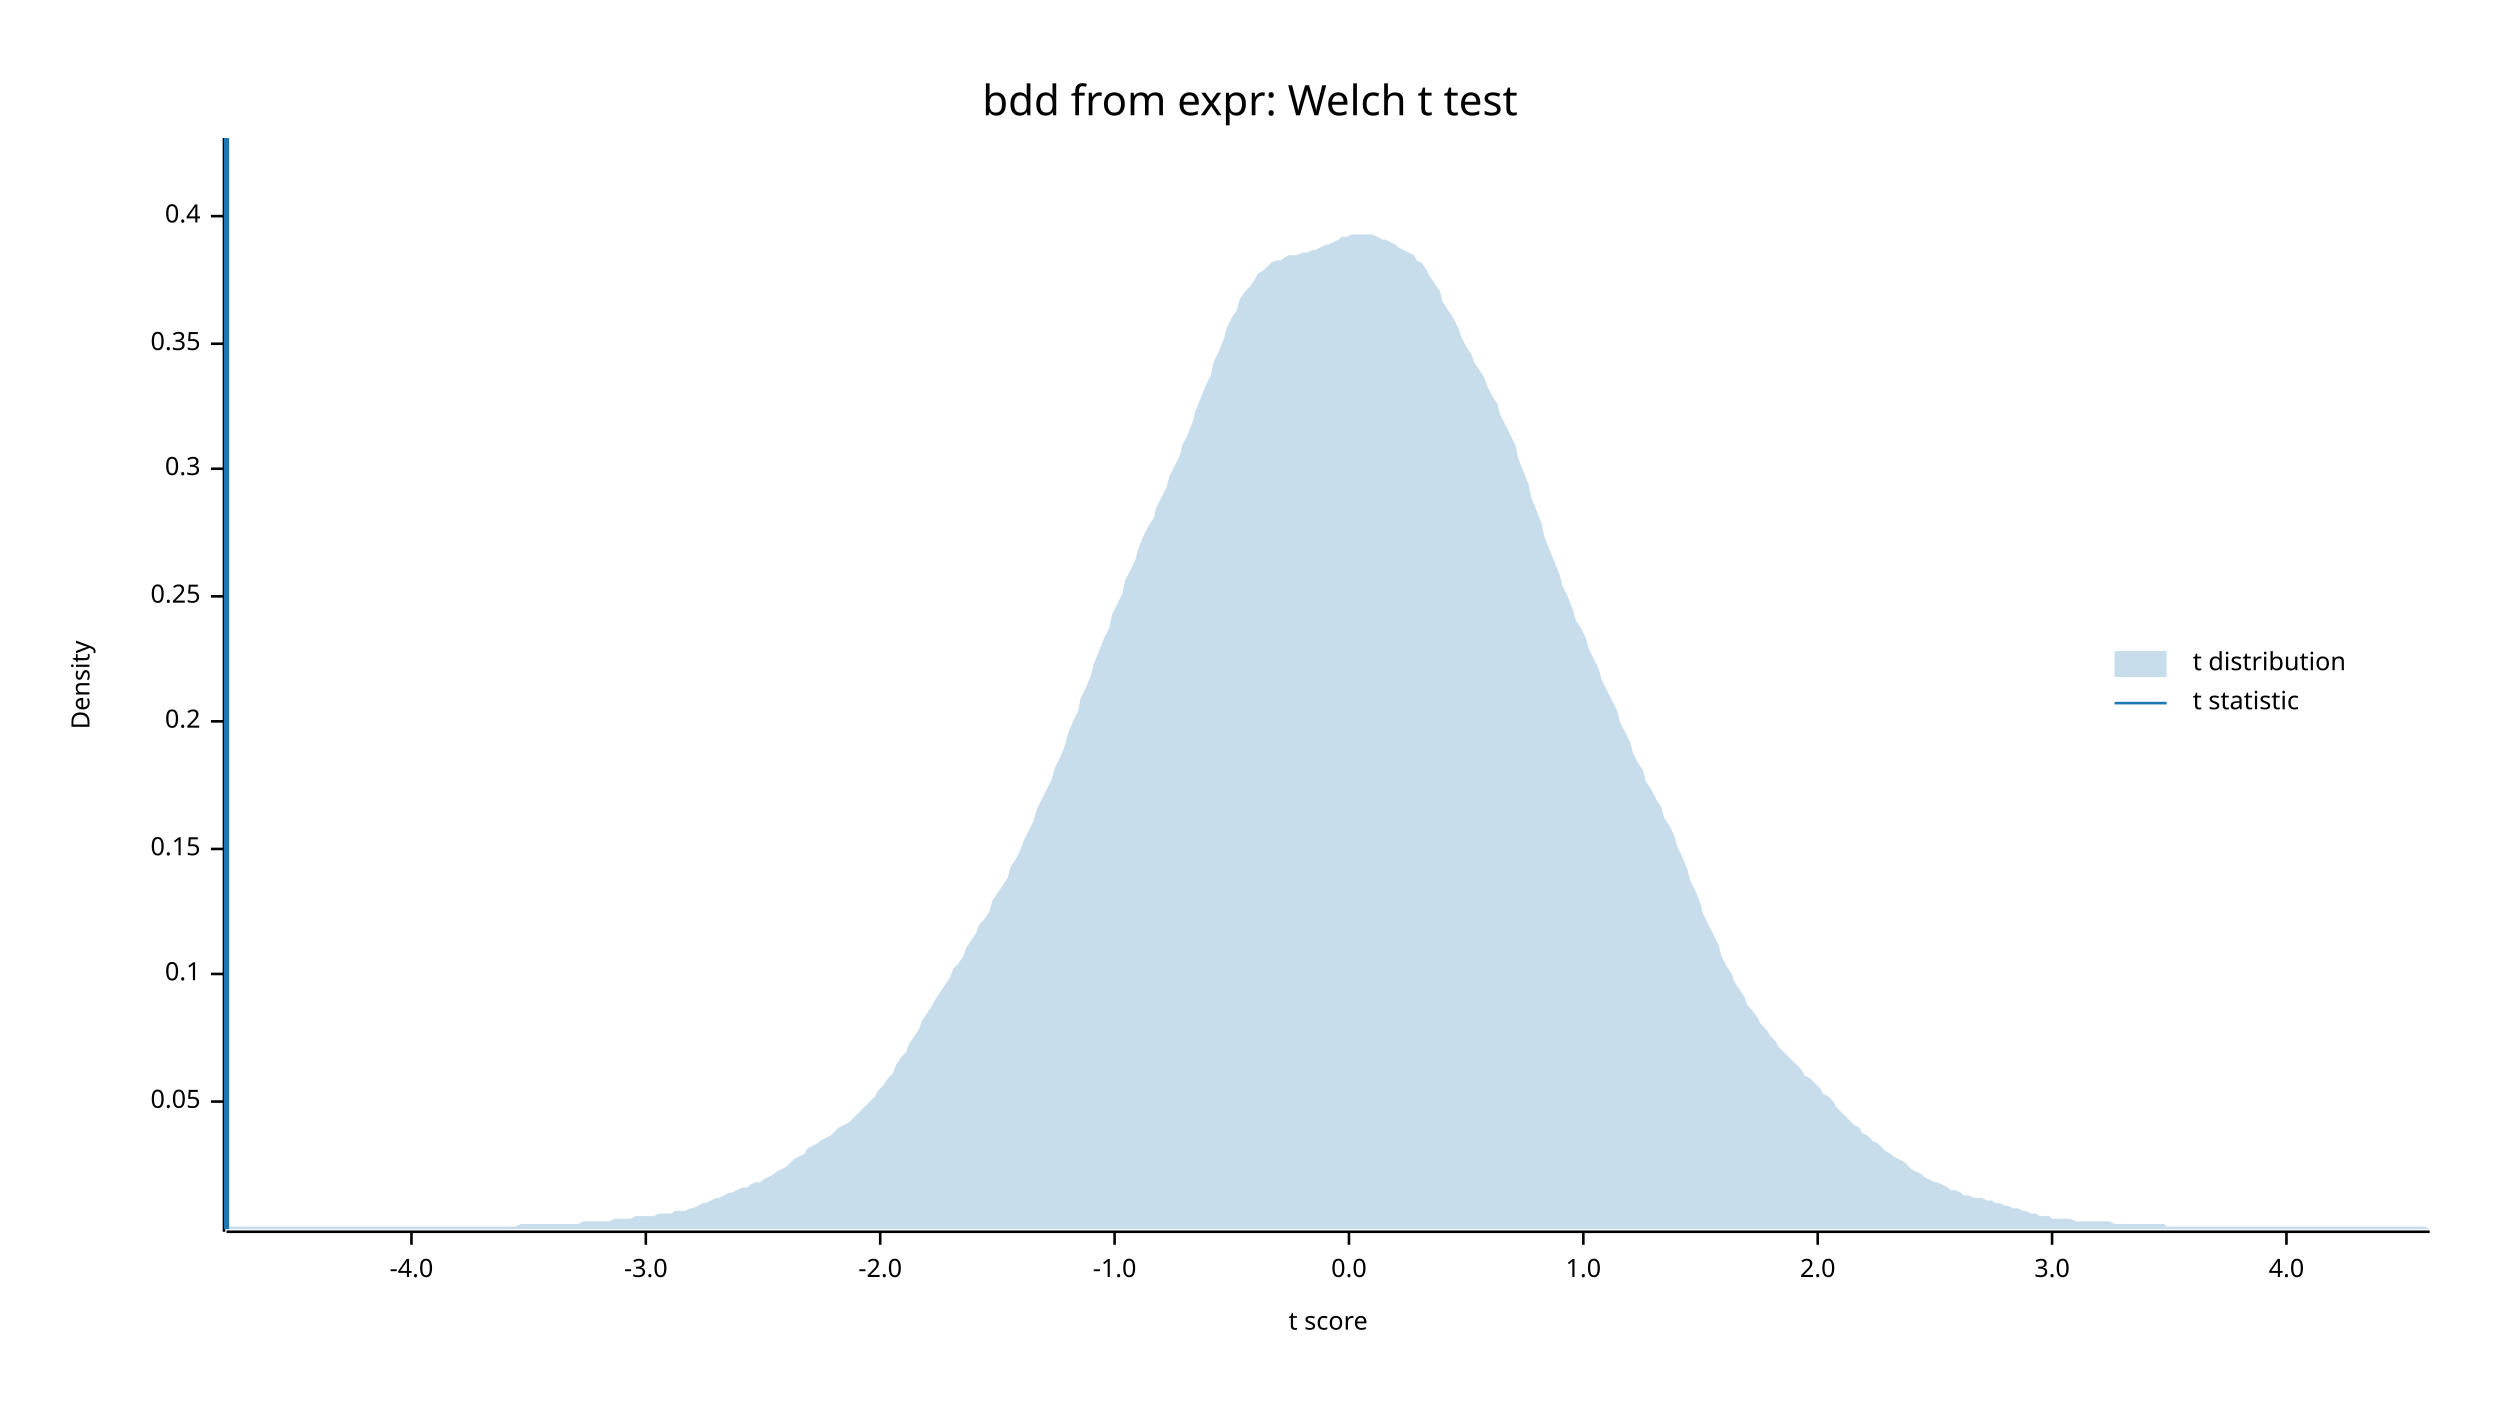
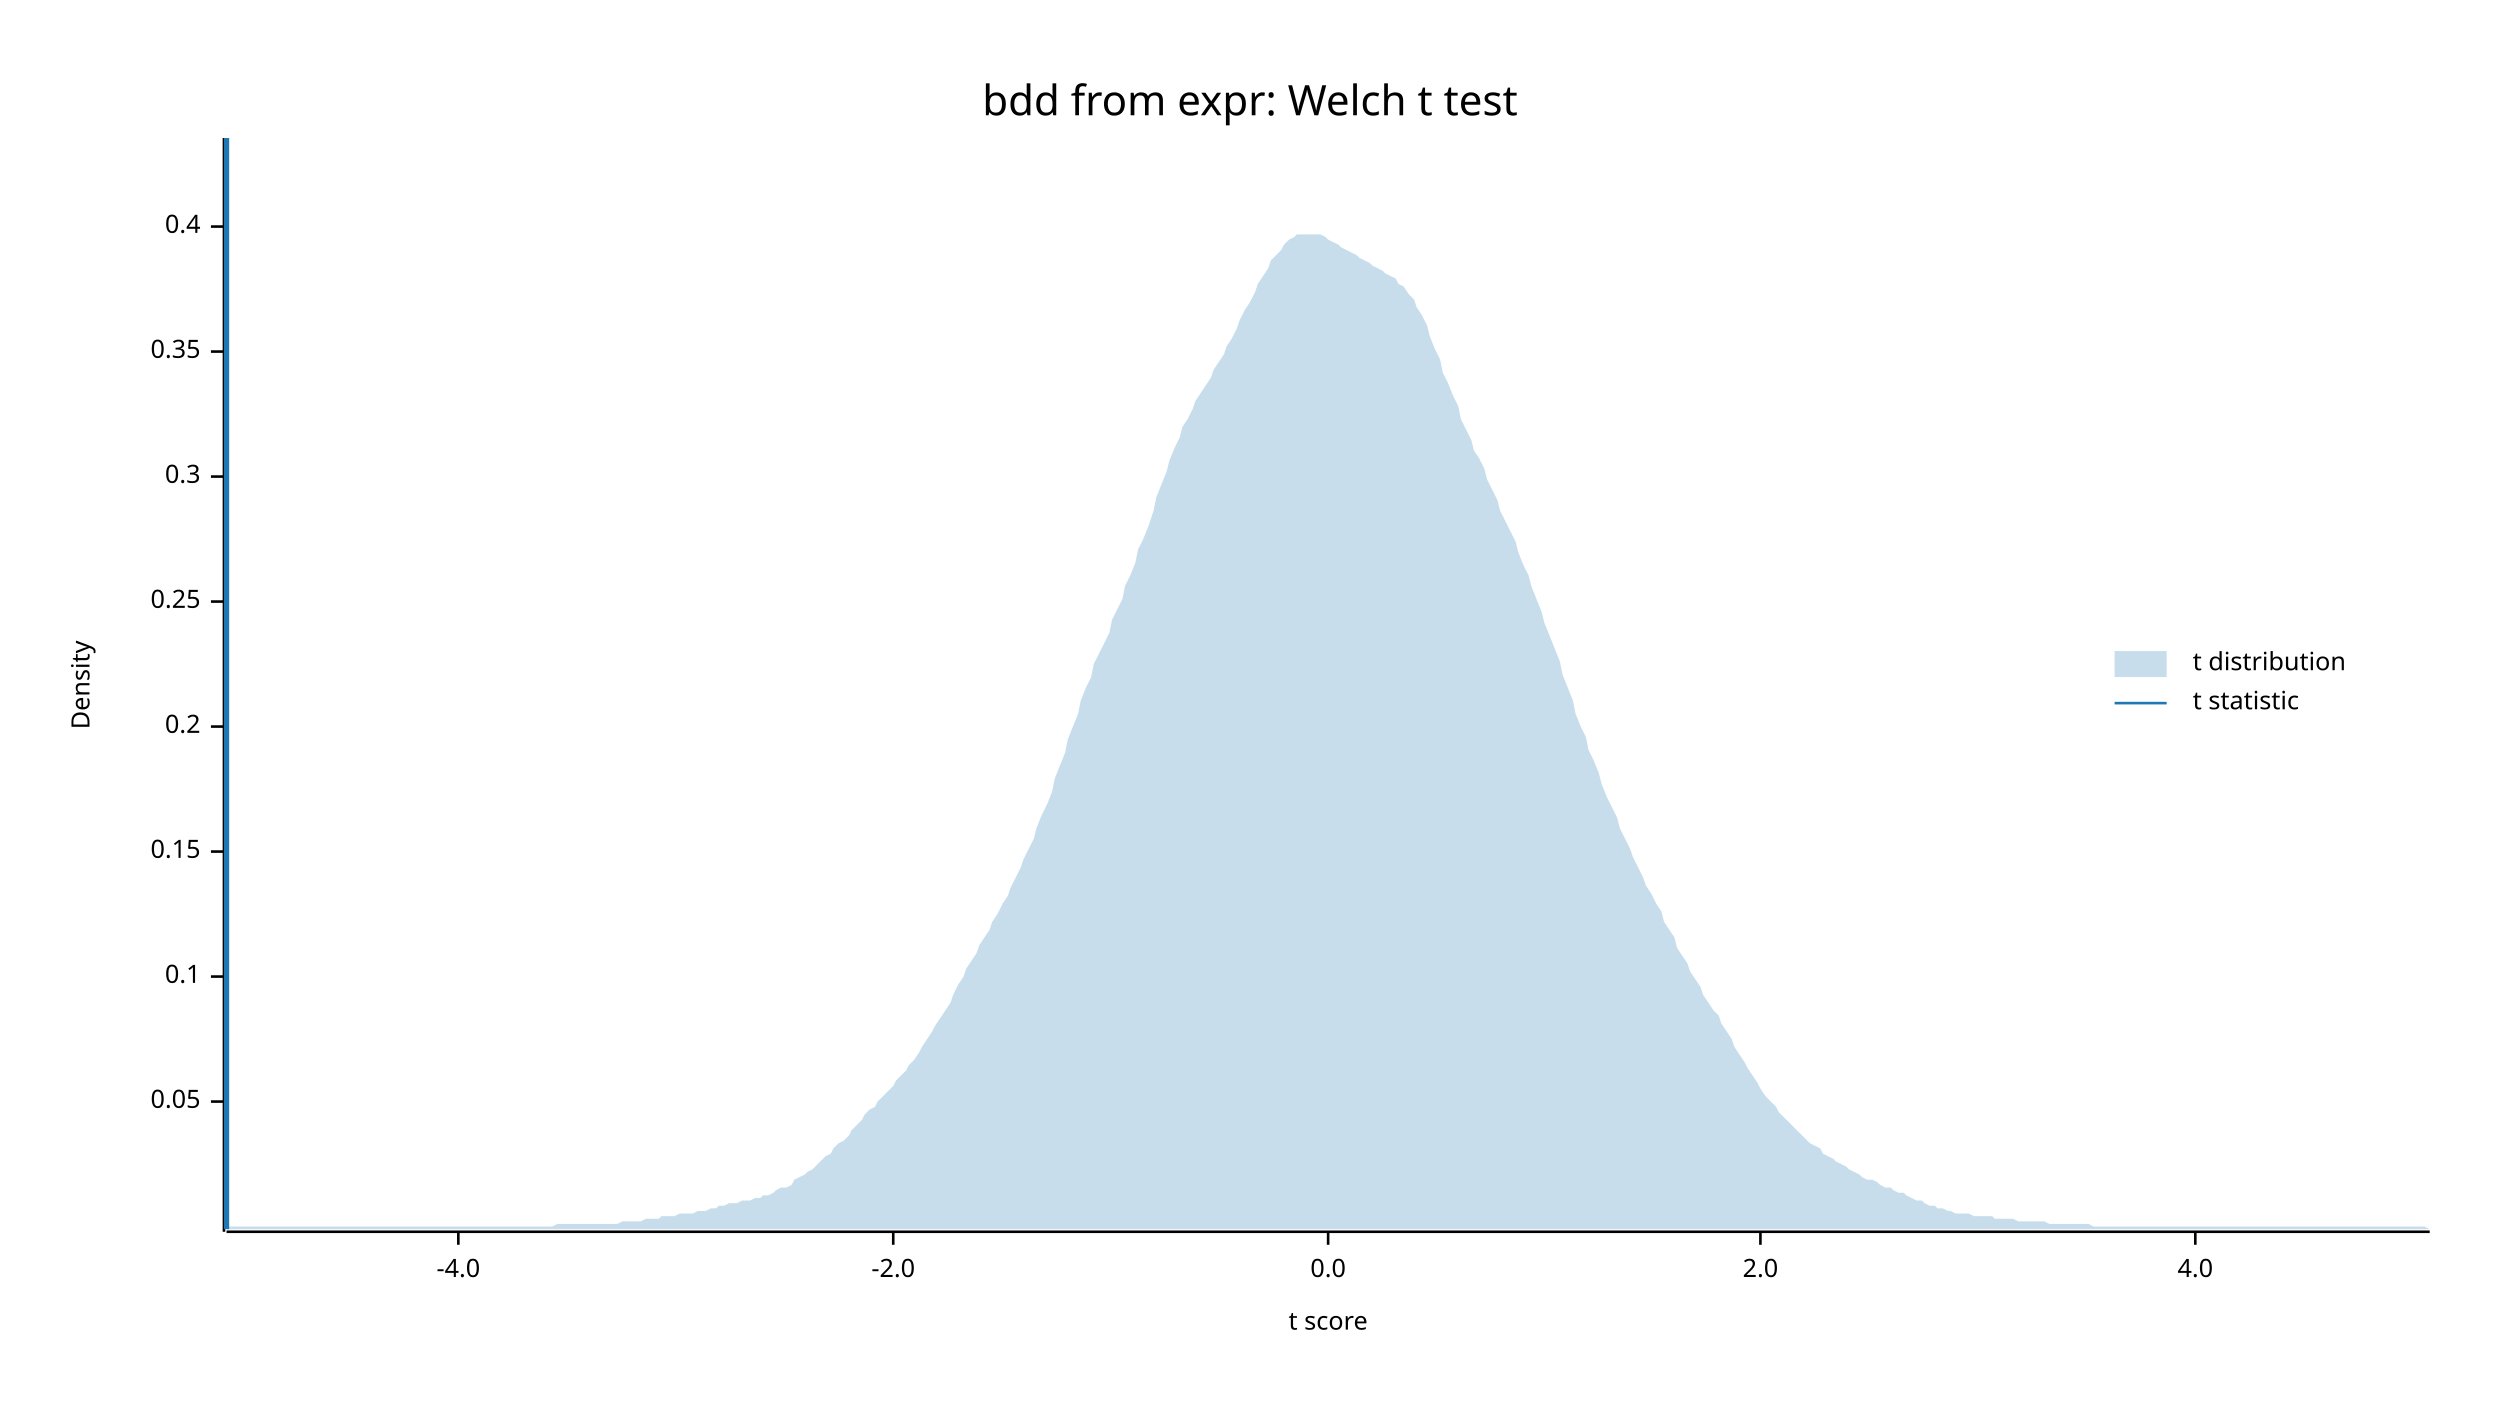
<svg xmlns="http://www.w3.org/2000/svg" width="960" height="540" viewBox="0 0 960 540">
  <text x="480" y="32" dy="0.76em" text-anchor="middle" font-family="sans-serif" font-size="16.129" opacity="1" fill="#000000">
bdd from expr: Welch t test
</text>
  <text x="27" y="263" dy="0.76em" text-anchor="middle" font-family="sans-serif" font-size="9.677" opacity="1" fill="#000000" transform="rotate(270, 27, 263)">
Density
</text>
  <text x="510" y="513" dy="-0.5ex" text-anchor="middle" font-family="sans-serif" font-size="9.677" opacity="1" fill="#000000">
t score
</text>
  <polyline fill="none" opacity="1" stroke="#000000" stroke-width="1" points="86,53 86,473 " />
  <text x="77" y="423" dy="0.5ex" text-anchor="end" font-family="sans-serif" font-size="9.677" opacity="1" fill="#000000">
0.05
</text>
  <polyline fill="none" opacity="1" stroke="#000000" stroke-width="1" points="81,423 86,423 " />
-   <text x="77" y="374" dy="0.5ex" text-anchor="end" font-family="sans-serif" font-size="9.677" opacity="1" fill="#000000">
+   <text x="77" y="375" dy="0.5ex" text-anchor="end" font-family="sans-serif" font-size="9.677" opacity="1" fill="#000000">
0.1
</text>
-   <polyline fill="none" opacity="1" stroke="#000000" stroke-width="1" points="81,374 86,374 " />
-   <text x="77" y="326" dy="0.5ex" text-anchor="end" font-family="sans-serif" font-size="9.677" opacity="1" fill="#000000">
+   <polyline fill="none" opacity="1" stroke="#000000" stroke-width="1" points="81,375 86,375 " />
+   <text x="77" y="327" dy="0.5ex" text-anchor="end" font-family="sans-serif" font-size="9.677" opacity="1" fill="#000000">
0.15
</text>
-   <polyline fill="none" opacity="1" stroke="#000000" stroke-width="1" points="81,326 86,326 " />
-   <text x="77" y="277" dy="0.5ex" text-anchor="end" font-family="sans-serif" font-size="9.677" opacity="1" fill="#000000">
+   <polyline fill="none" opacity="1" stroke="#000000" stroke-width="1" points="81,327 86,327 " />
+   <text x="77" y="279" dy="0.5ex" text-anchor="end" font-family="sans-serif" font-size="9.677" opacity="1" fill="#000000">
0.2
</text>
-   <polyline fill="none" opacity="1" stroke="#000000" stroke-width="1" points="81,277 86,277 " />
-   <text x="77" y="229" dy="0.5ex" text-anchor="end" font-family="sans-serif" font-size="9.677" opacity="1" fill="#000000">
+   <polyline fill="none" opacity="1" stroke="#000000" stroke-width="1" points="81,279 86,279 " />
+   <text x="77" y="231" dy="0.5ex" text-anchor="end" font-family="sans-serif" font-size="9.677" opacity="1" fill="#000000">
0.25
</text>
-   <polyline fill="none" opacity="1" stroke="#000000" stroke-width="1" points="81,229 86,229 " />
-   <text x="77" y="180" dy="0.5ex" text-anchor="end" font-family="sans-serif" font-size="9.677" opacity="1" fill="#000000">
+   <polyline fill="none" opacity="1" stroke="#000000" stroke-width="1" points="81,231 86,231 " />
+   <text x="77" y="183" dy="0.5ex" text-anchor="end" font-family="sans-serif" font-size="9.677" opacity="1" fill="#000000">
0.3
</text>
-   <polyline fill="none" opacity="1" stroke="#000000" stroke-width="1" points="81,180 86,180 " />
-   <text x="77" y="132" dy="0.5ex" text-anchor="end" font-family="sans-serif" font-size="9.677" opacity="1" fill="#000000">
+   <polyline fill="none" opacity="1" stroke="#000000" stroke-width="1" points="81,183 86,183 " />
+   <text x="77" y="135" dy="0.5ex" text-anchor="end" font-family="sans-serif" font-size="9.677" opacity="1" fill="#000000">
0.35
</text>
-   <polyline fill="none" opacity="1" stroke="#000000" stroke-width="1" points="81,132 86,132 " />
-   <text x="77" y="83" dy="0.5ex" text-anchor="end" font-family="sans-serif" font-size="9.677" opacity="1" fill="#000000">
+   <polyline fill="none" opacity="1" stroke="#000000" stroke-width="1" points="81,135 86,135 " />
+   <text x="77" y="87" dy="0.5ex" text-anchor="end" font-family="sans-serif" font-size="9.677" opacity="1" fill="#000000">
0.4
</text>
-   <polyline fill="none" opacity="1" stroke="#000000" stroke-width="1" points="81,83 86,83 " />
+   <polyline fill="none" opacity="1" stroke="#000000" stroke-width="1" points="81,87 86,87 " />
  <polyline fill="none" opacity="1" stroke="#000000" stroke-width="1" points="87,473 933,473 " />
-   <text x="158" y="483" dy="0.76em" text-anchor="middle" font-family="sans-serif" font-size="9.677" opacity="1" fill="#000000">
+   <text x="176" y="483" dy="0.76em" text-anchor="middle" font-family="sans-serif" font-size="9.677" opacity="1" fill="#000000">
-4.0
</text>
-   <polyline fill="none" opacity="1" stroke="#000000" stroke-width="1" points="158,473 158,478 " />
-   <text x="248" y="483" dy="0.76em" text-anchor="middle" font-family="sans-serif" font-size="9.677" opacity="1" fill="#000000">
- -3.0
- </text>
-   <polyline fill="none" opacity="1" stroke="#000000" stroke-width="1" points="248,473 248,478 " />
-   <text x="338" y="483" dy="0.76em" text-anchor="middle" font-family="sans-serif" font-size="9.677" opacity="1" fill="#000000">
+   <polyline fill="none" opacity="1" stroke="#000000" stroke-width="1" points="176,473 176,478 " />
+   <text x="343" y="483" dy="0.76em" text-anchor="middle" font-family="sans-serif" font-size="9.677" opacity="1" fill="#000000">
-2.0
</text>
-   <polyline fill="none" opacity="1" stroke="#000000" stroke-width="1" points="338,473 338,478 " />
-   <text x="428" y="483" dy="0.76em" text-anchor="middle" font-family="sans-serif" font-size="9.677" opacity="1" fill="#000000">
- -1.0
- </text>
-   <polyline fill="none" opacity="1" stroke="#000000" stroke-width="1" points="428,473 428,478 " />
-   <text x="518" y="483" dy="0.76em" text-anchor="middle" font-family="sans-serif" font-size="9.677" opacity="1" fill="#000000">
+   <polyline fill="none" opacity="1" stroke="#000000" stroke-width="1" points="343,473 343,478 " />
+   <text x="510" y="483" dy="0.76em" text-anchor="middle" font-family="sans-serif" font-size="9.677" opacity="1" fill="#000000">
0.0
</text>
-   <polyline fill="none" opacity="1" stroke="#000000" stroke-width="1" points="518,473 518,478 " />
-   <text x="608" y="483" dy="0.76em" text-anchor="middle" font-family="sans-serif" font-size="9.677" opacity="1" fill="#000000">
- 1.0
- </text>
-   <polyline fill="none" opacity="1" stroke="#000000" stroke-width="1" points="608,473 608,478 " />
-   <text x="698" y="483" dy="0.76em" text-anchor="middle" font-family="sans-serif" font-size="9.677" opacity="1" fill="#000000">
+   <polyline fill="none" opacity="1" stroke="#000000" stroke-width="1" points="510,473 510,478 " />
+   <text x="676" y="483" dy="0.76em" text-anchor="middle" font-family="sans-serif" font-size="9.677" opacity="1" fill="#000000">
2.0
</text>
-   <polyline fill="none" opacity="1" stroke="#000000" stroke-width="1" points="698,473 698,478 " />
-   <text x="788" y="483" dy="0.76em" text-anchor="middle" font-family="sans-serif" font-size="9.677" opacity="1" fill="#000000">
- 3.0
- </text>
-   <polyline fill="none" opacity="1" stroke="#000000" stroke-width="1" points="788,473 788,478 " />
-   <text x="878" y="483" dy="0.76em" text-anchor="middle" font-family="sans-serif" font-size="9.677" opacity="1" fill="#000000">
+   <polyline fill="none" opacity="1" stroke="#000000" stroke-width="1" points="676,473 676,478 " />
+   <text x="843" y="483" dy="0.76em" text-anchor="middle" font-family="sans-serif" font-size="9.677" opacity="1" fill="#000000">
4.0
</text>
-   <polyline fill="none" opacity="1" stroke="#000000" stroke-width="1" points="878,473 878,478 " />
-   <polygon opacity="0.25" fill="#1F78B4" points="87,472 88,471 90,471 92,471 93,471 95,471 97,471 98,471 100,471 102,471 103,471 105,471 107,471 109,471 110,471 112,471 114,471 115,471 117,471 119,471 120,471 122,471 124,471 125,471 127,471 129,471 131,471 132,471 134,471 136,471 137,471 139,471 141,471 142,471 144,471 146,471 148,471 149,471 151,471 153,471 154,471 156,471 158,471 159,471 161,471 163,471 164,471 166,471 168,471 170,471 171,471 173,471 175,471 176,471 178,471 180,471 181,471 183,471 185,471 187,471 188,471 190,471 192,471 193,471 195,471 197,471 198,471 200,470 202,470 203,470 205,470 207,470 209,470 210,470 212,470 214,470 215,470 217,470 219,470 220,470 222,470 224,469 226,469 227,469 229,469 231,469 232,469 234,469 236,468 237,468 239,468 241,468 242,468 244,467 246,467 248,467 249,467 251,467 253,466 254,466 256,466 258,466 259,465 261,465 263,465 265,464 266,464 268,463 270,462 271,462 273,461 275,460 276,460 278,459 280,458 281,458 283,457 285,456 287,456 288,455 290,454 292,454 293,453 295,452 297,451 298,450 300,449 302,448 304,446 305,445 307,444 309,443 310,441 312,440 314,439 315,438 317,437 319,436 320,435 322,433 324,432 326,431 327,430 329,428 331,426 332,425 334,423 336,421 337,419 339,417 341,414 343,412 344,409 346,406 348,404 349,401 351,398 353,395 354,392 356,389 358,386 359,384 361,381 363,378 365,375 366,372 368,370 370,367 371,364 373,361 375,358 376,355 378,353 380,350 381,346 383,343 385,340 387,337 388,333 390,330 392,326 393,323 395,319 397,315 398,311 400,307 402,303 404,299 405,295 407,291 409,286 410,282 412,277 414,273 415,268 417,264 419,259 420,255 422,250 424,245 426,241 427,236 429,232 431,228 432,223 434,219 436,215 437,211 439,206 441,202 443,199 444,195 446,191 448,187 449,183 451,179 453,175 454,171 456,167 458,162 459,158 461,153 463,148 465,144 466,139 468,135 470,130 471,126 473,122 475,119 476,115 478,112 480,110 482,107 483,105 485,104 487,102 488,101 490,100 492,100 493,99 495,98 497,98 498,98 500,97 502,97 504,96 505,96 507,95 509,94 510,94 512,93 514,92 515,91 517,91 519,90 521,90 522,90 524,90 526,90 527,90 529,91 531,92 532,92 534,93 536,94 537,95 539,96 541,97 543,98 544,100 546,101 548,104 549,106 551,109 553,112 554,116 556,119 558,122 560,126 561,129 563,133 565,136 566,139 568,142 570,145 571,148 573,152 575,155 576,159 578,163 580,167 582,171 583,176 585,181 587,186 588,191 590,196 592,201 593,206 595,211 597,216 599,221 600,225 602,229 604,234 605,238 607,241 609,245 610,249 612,253 614,257 615,261 617,265 619,269 621,273 622,277 624,281 626,285 627,289 629,293 631,296 632,300 634,303 636,307 638,310 639,314 641,317 643,321 644,325 646,329 648,334 649,338 651,342 653,347 654,351 656,355 658,359 660,363 661,367 663,371 665,374 666,377 668,380 670,383 671,386 673,388 675,391 676,393 678,395 680,398 682,400 683,402 685,404 687,406 688,407 690,409 692,411 693,413 695,414 697,416 699,418 700,420 702,421 704,423 705,425 707,427 709,429 710,430 712,432 714,433 715,435 717,436 719,438 721,439 722,440 724,442 726,443 727,444 729,445 731,446 732,447 734,449 736,450 738,451 739,452 741,453 743,454 744,454 746,455 748,456 749,457 751,457 753,458 754,459 756,459 758,460 760,460 761,460 763,461 765,461 766,462 768,462 770,463 771,463 773,464 775,464 777,465 778,465 780,466 782,466 783,467 785,467 787,467 788,468 790,468 792,468 793,468 795,468 797,469 799,469 800,469 802,469 804,469 805,469 807,469 809,469 810,469 812,470 814,470 816,470 817,470 819,470 821,470 822,470 824,470 826,470 827,470 829,470 831,470 832,471 834,471 836,471 838,471 839,471 841,471 843,471 844,471 846,471 848,471 849,471 851,471 853,471 855,471 856,471 858,471 860,471 861,471 863,471 865,471 866,471 868,471 870,471 871,471 873,471 875,471 877,471 878,471 880,471 882,471 883,471 885,471 887,471 888,471 890,471 892,471 894,471 895,471 897,471 899,471 900,471 902,471 904,471 905,471 907,471 909,471 910,471 912,471 914,471 916,471 917,471 919,471 921,471 922,471 924,471 926,471 927,471 929,471 931,471 933,472 933,472 87,472 " />
+   <polyline fill="none" opacity="1" stroke="#000000" stroke-width="1" points="843,473 843,478 " />
+   <polygon opacity="0.25" fill="#1F78B4" points="87,472 88,471 90,471 92,471 93,471 95,471 97,471 98,471 100,471 102,471 103,471 105,471 107,471 109,471 110,471 112,471 114,471 115,471 117,471 119,471 120,471 122,471 124,471 125,471 127,471 129,471 131,471 132,471 134,471 136,471 137,471 139,471 141,471 142,471 144,471 146,471 148,471 149,471 151,471 153,471 154,471 156,471 158,471 159,471 161,471 163,471 164,471 166,471 168,471 170,471 171,471 173,471 175,471 176,471 178,471 180,471 181,471 183,471 185,471 187,471 188,471 190,471 192,471 193,471 195,471 197,471 198,471 200,471 202,471 203,471 205,471 207,471 209,471 210,471 212,471 214,470 215,470 217,470 219,470 220,470 222,470 224,470 226,470 227,470 229,470 231,470 232,470 234,470 236,470 237,470 239,469 241,469 242,469 244,469 246,469 248,468 249,468 251,468 253,468 254,467 256,467 258,467 259,467 261,466 263,466 265,466 266,466 268,465 270,465 271,465 273,464 275,464 276,463 278,463 280,462 281,462 283,462 285,461 287,461 288,461 290,460 292,460 293,459 295,459 297,458 298,457 300,456 302,456 304,455 305,453 307,452 309,451 310,450 312,449 314,447 315,446 317,444 319,443 320,441 322,439 324,438 326,436 327,434 329,432 331,430 332,428 334,426 336,425 337,423 339,421 341,419 343,417 344,415 346,413 348,411 349,409 351,407 353,404 354,402 356,399 358,396 359,394 361,391 363,388 365,385 366,382 368,378 370,375 371,372 373,369 375,366 376,363 378,360 380,357 381,354 383,351 385,347 387,344 388,341 390,337 392,333 393,330 395,326 397,322 398,318 400,313 402,309 404,304 405,299 407,294 409,289 410,284 412,279 414,274 415,269 417,264 419,260 420,255 422,251 424,247 426,243 427,238 429,234 431,230 432,225 434,221 436,216 437,211 439,207 441,202 443,196 444,191 446,186 448,181 449,177 451,172 453,168 454,164 456,161 458,157 459,154 461,151 463,148 465,145 466,142 468,139 470,136 471,133 473,130 475,126 476,123 478,119 480,116 482,112 483,109 485,106 487,103 488,100 490,98 492,96 493,94 495,92 497,91 498,90 500,90 502,90 504,90 505,90 507,90 509,91 510,92 512,93 514,94 515,95 517,96 519,97 521,98 522,99 524,100 526,101 527,102 529,103 531,104 532,105 534,106 536,107 537,109 539,110 541,113 543,115 544,118 546,121 548,125 549,129 551,134 553,138 554,143 556,147 558,152 560,156 561,161 563,165 565,169 566,173 568,176 570,180 571,184 573,188 575,192 576,196 578,200 580,204 582,208 583,212 585,217 587,221 588,225 590,230 592,235 593,239 595,244 597,249 599,254 600,259 602,264 604,269 605,274 607,279 609,283 610,288 612,292 614,297 615,301 617,306 619,310 621,314 622,318 624,322 626,326 627,329 629,333 631,337 632,340 634,343 636,347 638,350 639,354 641,357 643,360 644,364 646,367 648,370 649,373 651,376 653,379 654,382 656,385 658,388 660,390 661,393 663,396 665,399 666,402 668,405 670,408 671,410 673,413 675,416 676,418 678,421 680,423 682,425 683,427 685,429 687,431 688,432 690,434 692,436 693,437 695,439 697,440 699,441 700,443 702,444 704,445 705,446 707,447 709,448 710,449 712,450 714,451 715,452 717,453 719,453 721,454 722,455 724,456 726,456 727,457 729,458 731,458 732,459 734,460 736,461 738,461 739,462 741,463 743,463 744,464 746,464 748,465 749,465 751,466 753,466 754,466 756,466 758,467 760,467 761,467 763,467 765,467 766,468 768,468 770,468 771,468 773,468 775,469 777,469 778,469 780,469 782,469 783,469 785,469 787,470 788,470 790,470 792,470 793,470 795,470 797,470 799,470 800,470 802,470 804,471 805,471 807,471 809,471 810,471 812,471 814,471 816,471 817,471 819,471 821,471 822,471 824,471 826,471 827,471 829,471 831,471 832,471 834,471 836,471 838,471 839,471 841,471 843,471 844,471 846,471 848,471 849,471 851,471 853,471 855,471 856,471 858,471 860,471 861,471 863,471 865,471 866,471 868,471 870,471 871,471 873,471 875,471 877,471 878,471 880,471 882,471 883,471 885,471 887,471 888,471 890,471 892,471 894,471 895,471 897,471 899,471 900,471 902,471 904,471 905,471 907,471 909,471 910,471 912,471 914,471 916,471 917,471 919,471 921,471 922,471 924,471 926,471 927,471 929,471 931,471 933,472 933,472 87,472 " />
  <polyline fill="none" opacity="1" stroke="#1F78B4" stroke-width="2" points="87,472 87,53 " />
  <text x="842" y="250" dy="0.76em" text-anchor="start" font-family="sans-serif" font-size="9.677" opacity="1" fill="#000000">
t distribution
</text>
  <text x="842" y="265" dy="0.76em" text-anchor="start" font-family="sans-serif" font-size="9.677" opacity="1" fill="#000000">
t statistic
</text>
  <rect x="812" y="250" width="20" height="10" opacity="0.25" fill="#1F78B4" stroke="none" />
  <polyline fill="none" opacity="1" stroke="#1F78B4" stroke-width="1" points="812,270 832,270 " />
</svg>
